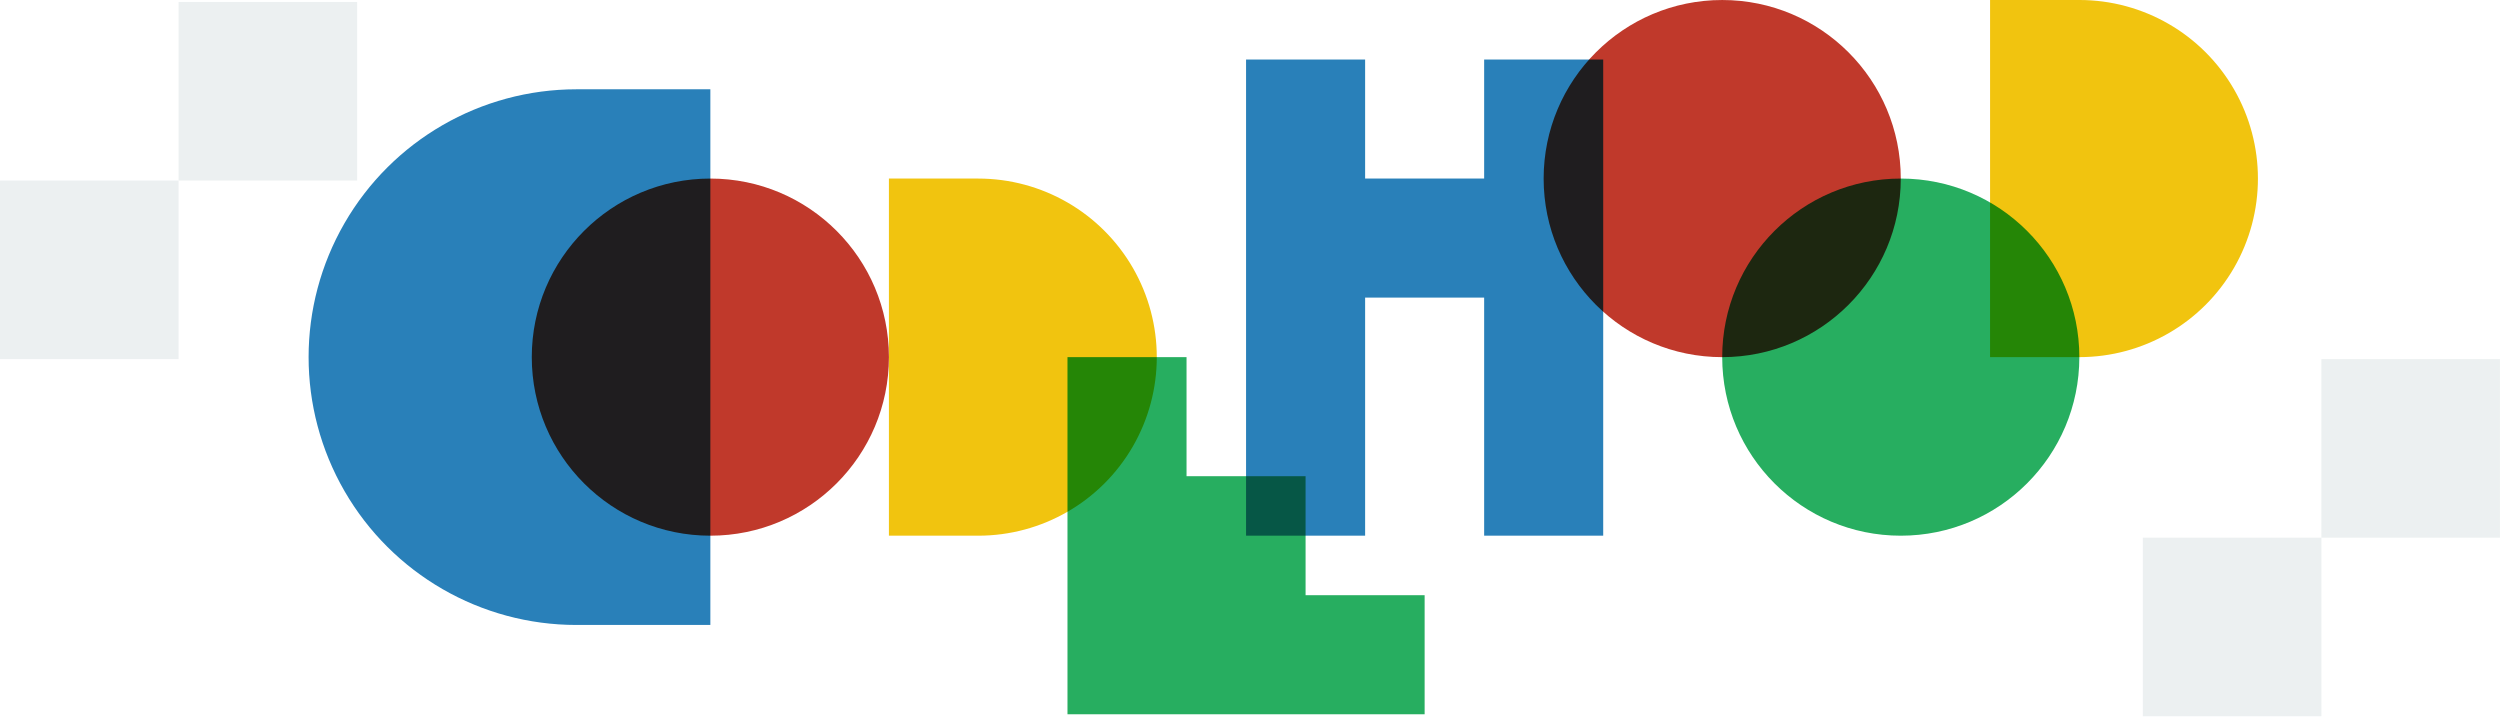
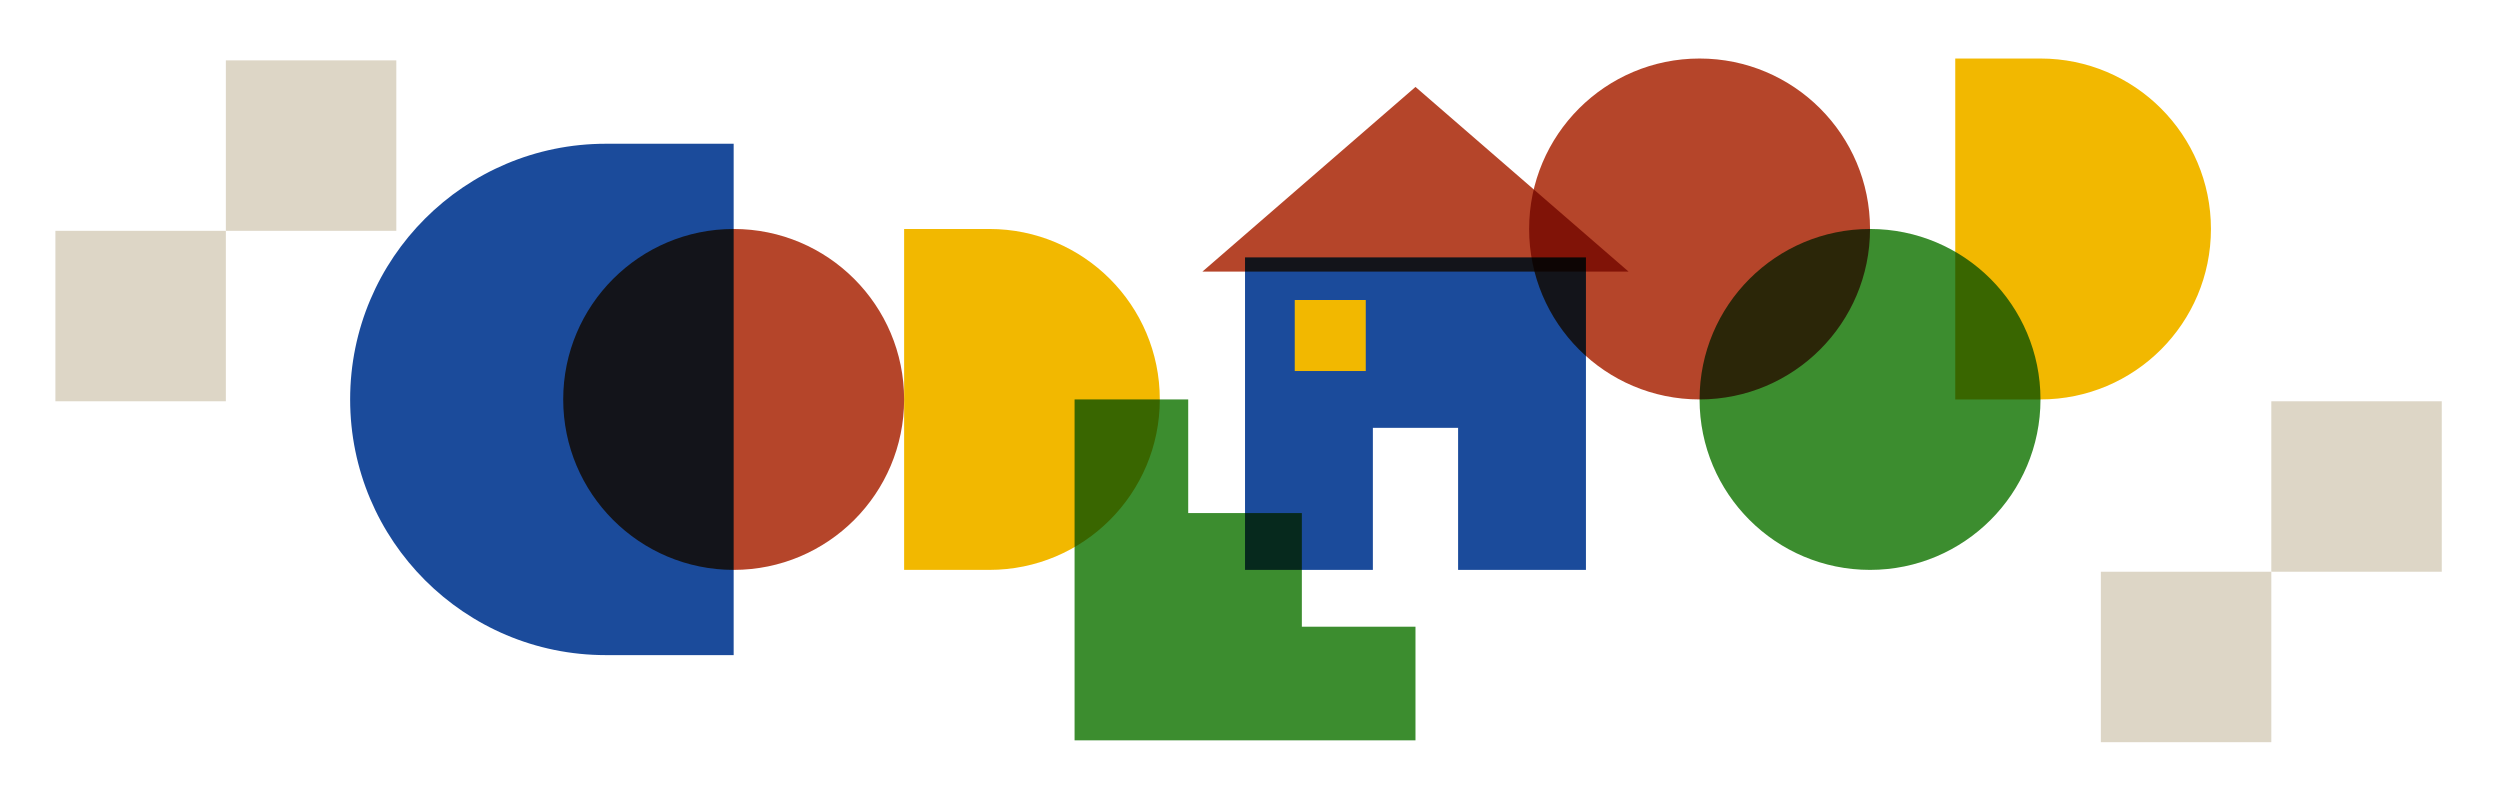
- <svg xmlns="http://www.w3.org/2000/svg" width="153.576" height="44" viewBox="0 0 40.634 11.642" version="1.1" id="svg1">
-   <defs id="defs1" />
-   <g id="g158" transform="matrix(0.2418676,0,0,0.2418676,3.406645,-73.07286)">
-     <path id="path148" style="mix-blend-mode:multiply;fill:#2980b9;fill-opacity:1;stroke:none;stroke-width:0.177" d="m 24.651,308.12 a 17.999,17.999 0 0 0 -15.587,9 17.999,17.999 0 0 0 0,18 17.999,17.999 0 0 0 15.587,8.998 h 9 v -35.998 z m 45,-2.002 v 32.001 h 8.001 v -16.001 h 7.999 v 16.001 h 8.001 v -32.001 h -8.001 v 8.001 h -7.999 v -8.001 z" />
-     <path id="path149" style="mix-blend-mode:multiply;fill:#c0392b;fill-opacity:1;stroke:none;stroke-width:0.118" d="m 33.651,314.119 a 12,12 0 0 0 -12.001,12.001 12,12 0 0 0 12.001,11.999 12,12 0 0 0 11.999,-11.999 12,12 0 0 0 -11.999,-12.001 z m 67.999,-11.999 a 12,12 0 0 0 -12.001,12.001 12,12 0 0 0 12.001,11.999 12,12 0 0 0 11.999,-11.999 12,12 0 0 0 -11.999,-12.001 z" />
-     <path id="path150" style="mix-blend-mode:multiply;fill:#f1c40f;fill-opacity:1;stroke:none;stroke-width:0.118" d="m 125.65,302.119 a 12,12 0 0 1 10.392,6 12,12 0 0 1 0,12.001 12,12 0 0 1 -10.392,5.999 h -6 v -24 z m -73.999,12 a 12,12 0 0 1 10.392,6 12,12 0 0 1 0,12.001 12,12 0 0 1 -10.392,5.999 H 45.65 v -24 z" />
-     <path id="path151" style="mix-blend-mode:multiply;fill:#27ae60;fill-opacity:1;stroke:none;stroke-width:0.271" d="m 57.65,326.12 v 7.999 8 8 h 8.001 8 8 v -8 h -8 v -8 h -8 v -7.999 z m 56,-12.001 a 12,12 0 0 0 -12.001,12.001 12,12 0 0 0 12.001,11.999 12,12 0 0 0 11.999,-11.999 12,12 0 0 0 -11.999,-12.001 z" />
-     <g id="g152" transform="matrix(0,-1,-1,0,134.0343,371.9029)" style="mix-blend-mode:multiply;fill:#ecf0f1;fill-opacity:1">
-       <path id="path152" style="fill:#ecf0f1;fill-opacity:1;stroke-width:0.109;stroke-linecap:round;stroke-linejoin:round" d="m 45.651,136.119 h 12 v 12 h -12 z m 12,-12 h 12 v 12 h -12 z m -36,-132 h 12 v 12 h -12 z m 12,-12 h 12 v 12 h -12 z" />
-     </g>
+ <svg xmlns="http://www.w3.org/2000/svg" viewBox="-18 2 176 56" width="352" height="112">
+   <g>
+     <path fill="#ddd6c6" d="M-14.1 18.25h12v12h-12Z" />
+     <path fill="#ddd6c6" d="M-2.1 6.25h12v12h-12Z" />
+     <path fill="#ddd6c6" d="M129.9 42.25h12v12h-12Z" />
+     <path fill="#ddd6c6" d="M141.9 30.25h12v12h-12Z" />
+     <path fill="#1b4b9b" d="M24.65 12.12h9v36h-9A18 18 0 0 1 24.65 12.12Z" style="mix-blend-mode:multiply" />
+     <path fill="#b5452a" d="M21.65 30.12A12 12 0 1 0 45.65 30.12A12 12 0 1 0 21.65 30.12Z" style="mix-blend-mode:multiply" />
+     <path fill="#f2b800" d="M45.65 18.12h6A12 12 0 0 1 51.65 42.12h-6Z" style="mix-blend-mode:multiply" />
+     <path fill="#3c8d2f" d="M57.65 30.12L65.65 30.12L65.65 38.12L73.65 38.12L73.65 46.12L81.65 46.12L81.65 54.12L57.65 54.12Z" style="mix-blend-mode:multiply" />
+     <path fill="#1b4b9b" d="M69.65 20.12H93.65V42.12H84.65V32.12H78.65V42.12H69.65Z" style="mix-blend-mode:multiply" />
+     <path fill="#b5452a" d="M66.65 21.12L81.65 8.12L96.65 21.12Z" style="mix-blend-mode:multiply" />
+     <path fill="#f2b800" d="M73.15 23.12h5v5h-5Z" />
+     <path fill="#b5452a" d="M89.65 18.12A12 12 0 1 0 113.65 18.12A12 12 0 1 0 89.65 18.12Z" style="mix-blend-mode:multiply" />
+     <path fill="#3c8d2f" d="M101.65 30.12A12 12 0 1 0 125.65 30.12A12 12 0 1 0 101.65 30.12Z" style="mix-blend-mode:multiply" />
+     <path fill="#f2b800" d="M119.65 6.12h6A12 12 0 0 1 125.65 30.12h-6Z" style="mix-blend-mode:multiply" />
  </g>
</svg>
